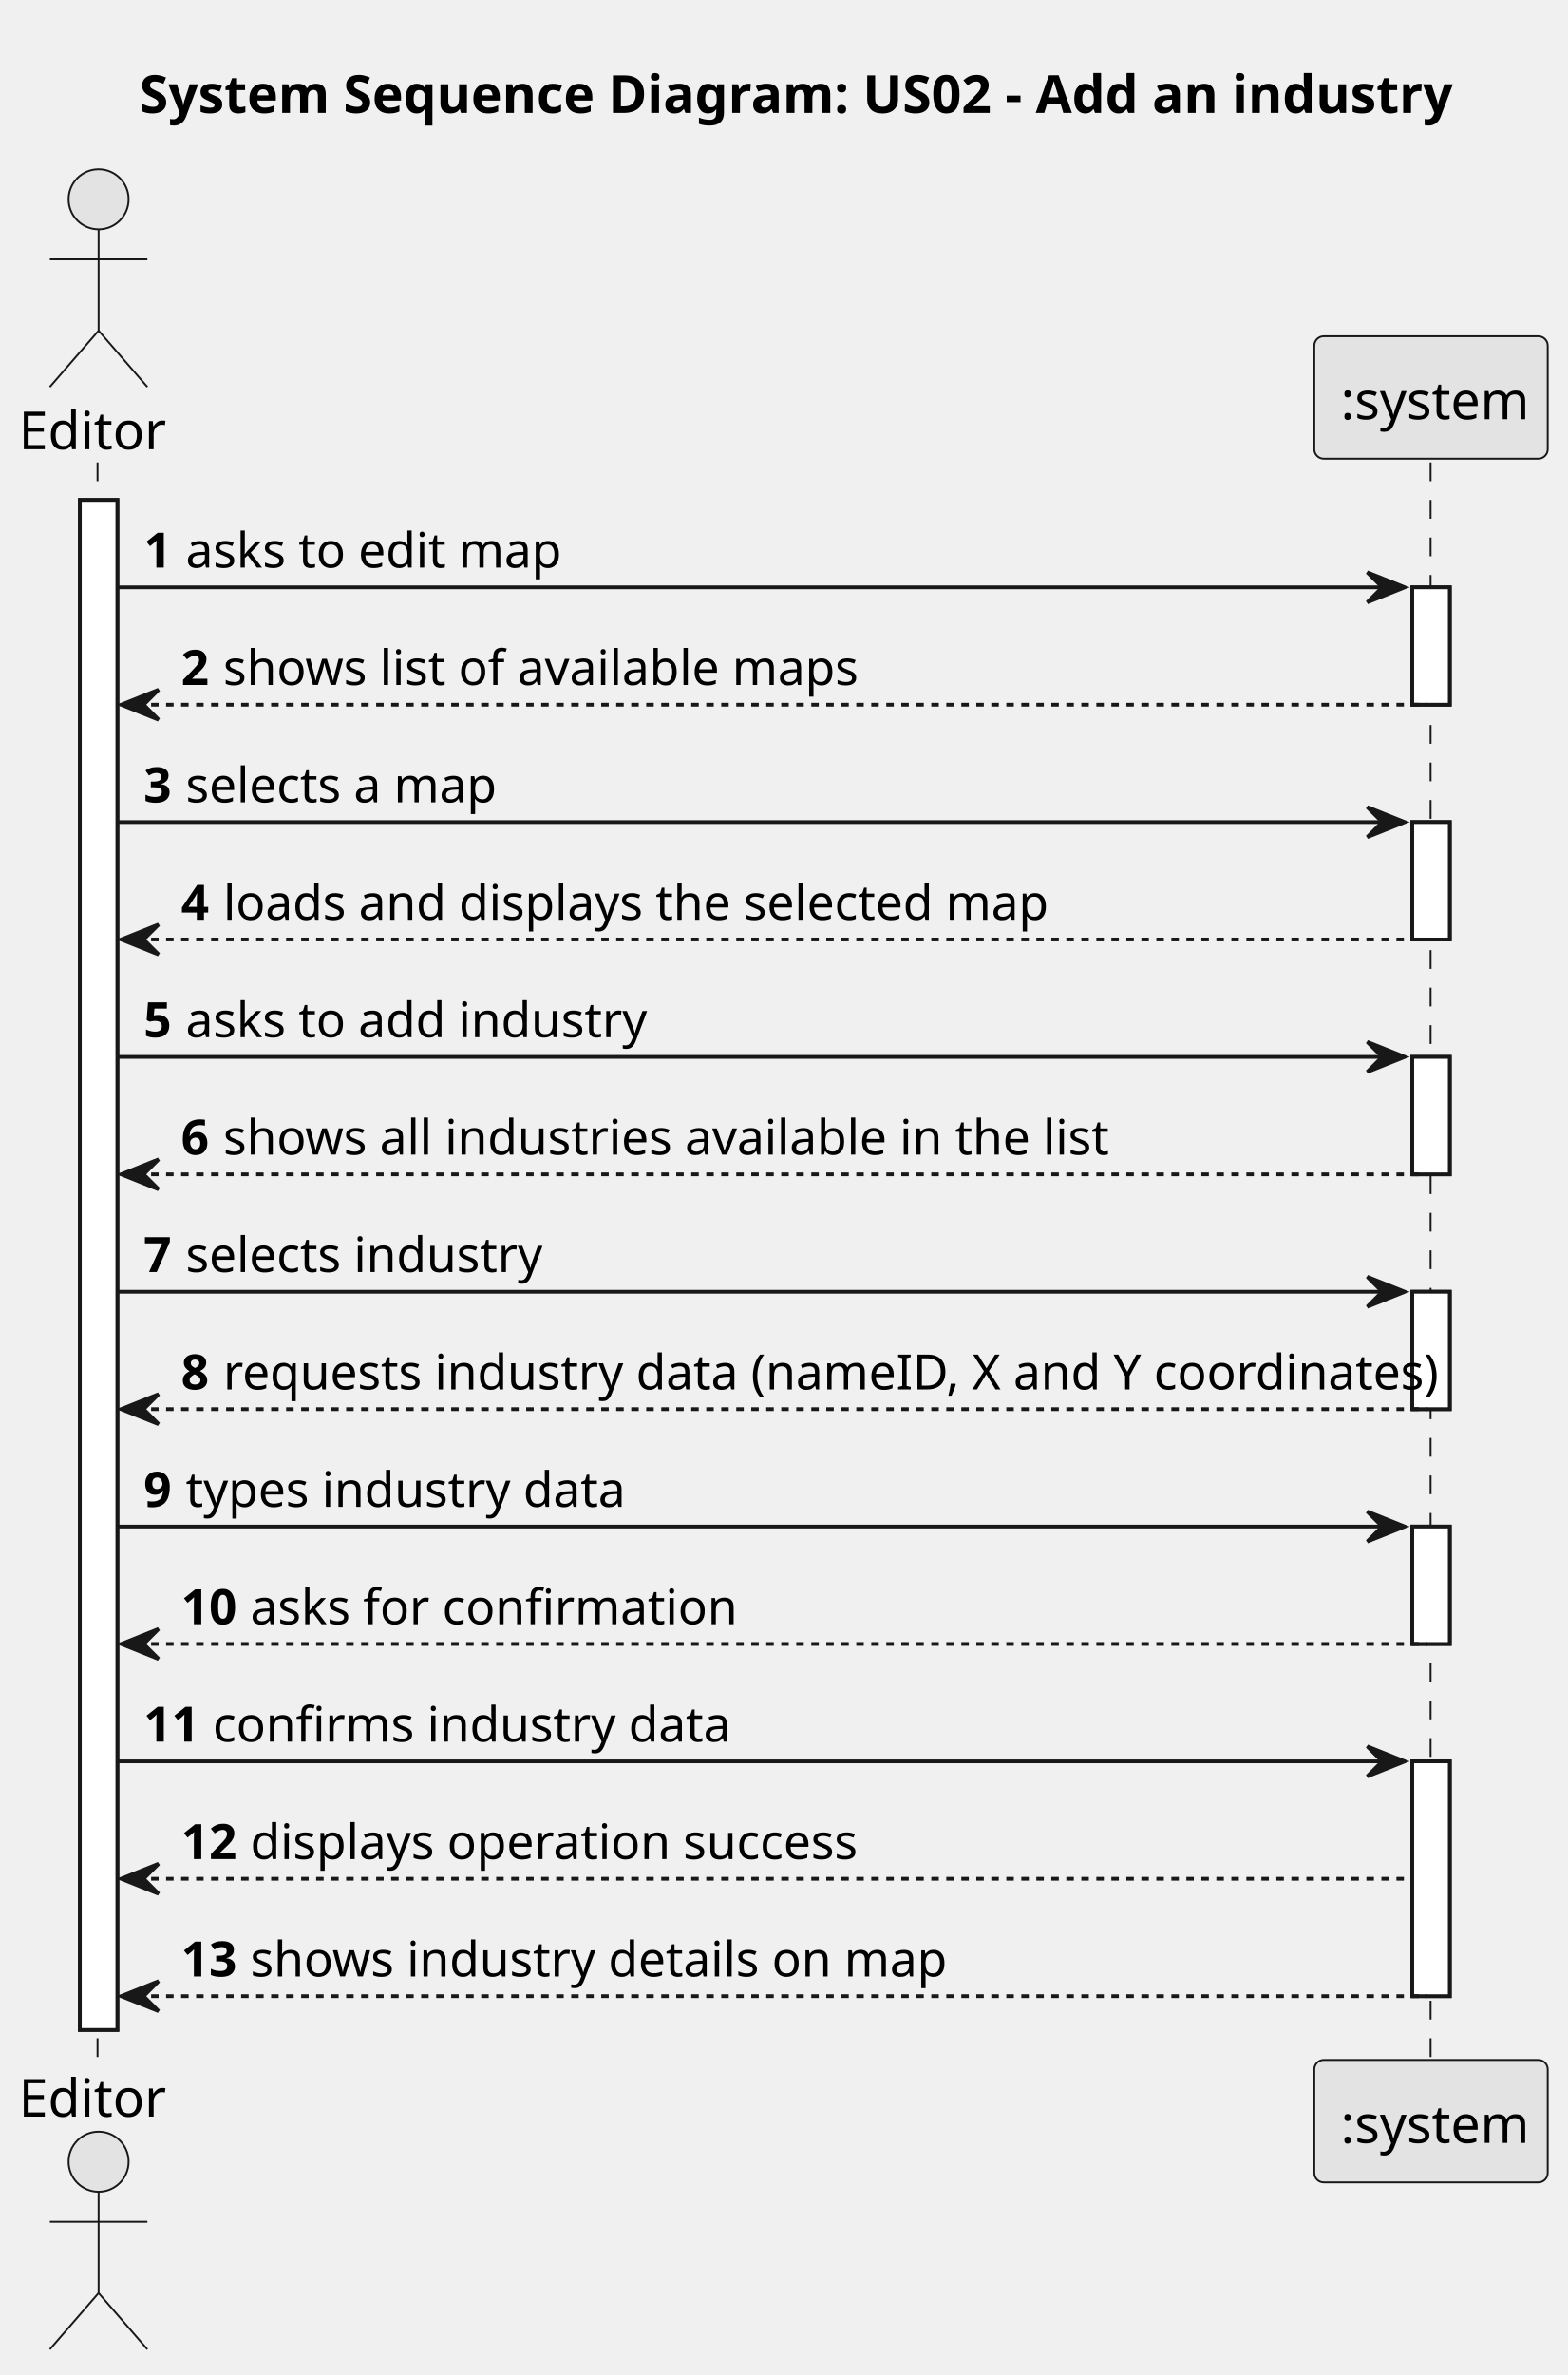
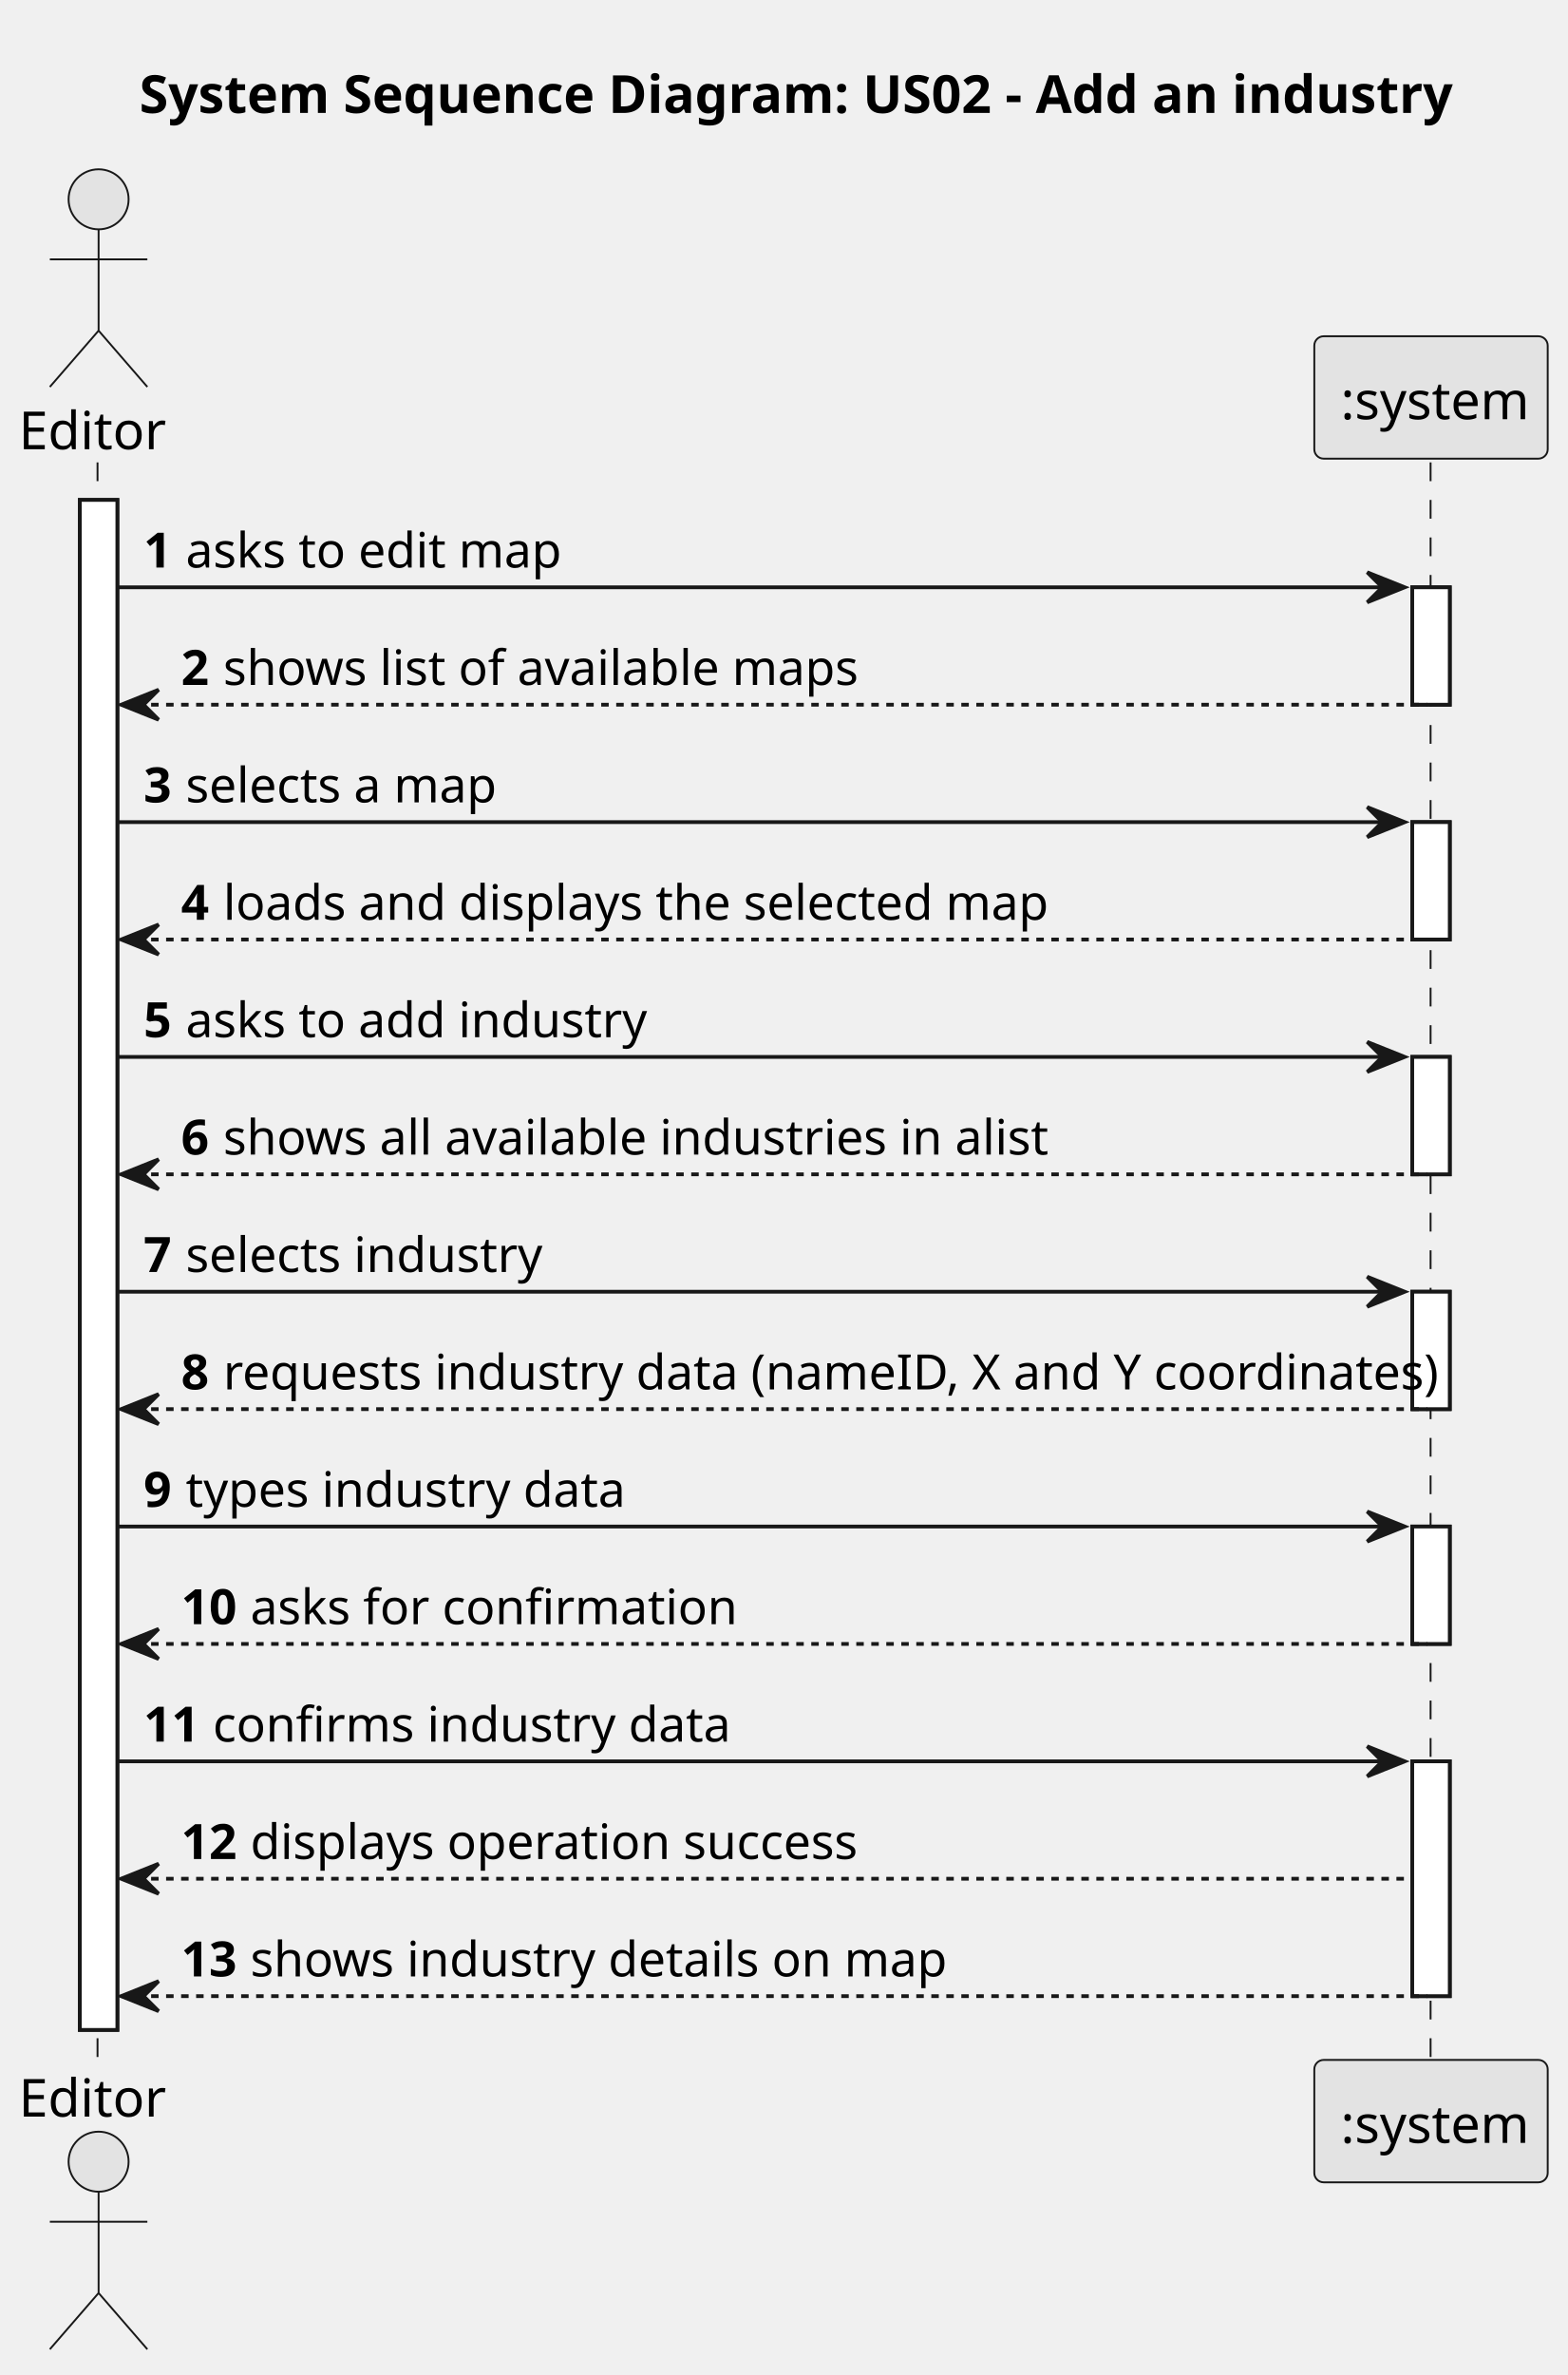
<svg xmlns="http://www.w3.org/2000/svg" contentStyleType="text/css" height="633px" preserveAspectRatio="none" style="width:418px;height:633px;background:#FFFFFF;" version="1.1" viewBox="0 0 418 633" width="418px" zoomAndPan="magnify">
  <defs />
  <g>
    <text fill="#000000" font-family="sans-serif" font-size="14" font-weight="bold" lengthAdjust="spacing" textLength="342.316" x="37.154" y="30.107">System Sequence Diagram: US02 - Add an industry</text>
    <rect fill="#FFFFFF" height="407.783" style="stroke:#181818;stroke-width:1.0;" width="10" x="21.286" y="133.242" />
    <rect fill="#FFFFFF" height="31.291" style="stroke:#181818;stroke-width:1.0;" width="10" x="376.51" y="156.533" />
    <rect fill="#FFFFFF" height="31.291" style="stroke:#181818;stroke-width:1.0;" width="10" x="376.51" y="219.115" />
    <rect fill="#FFFFFF" height="31.291" style="stroke:#181818;stroke-width:1.0;" width="10" x="376.51" y="281.697" />
    <rect fill="#FFFFFF" height="31.291" style="stroke:#181818;stroke-width:1.0;" width="10" x="376.51" y="344.279" />
    <rect fill="#FFFFFF" height="31.291" style="stroke:#181818;stroke-width:1.0;" width="10" x="376.51" y="406.861" />
    <rect fill="#FFFFFF" height="62.582" style="stroke:#181818;stroke-width:1.0;" width="10" x="376.51" y="469.443" />
    <line style="stroke:#181818;stroke-width:0.5;stroke-dasharray:5.0,5.0;" x1="26" x2="26" y1="123.242" y2="550.025" />
    <line style="stroke:#181818;stroke-width:0.5;stroke-dasharray:5.0,5.0;" x1="381.397" x2="381.397" y1="123.242" y2="550.025" />
    <text fill="#000000" font-family="sans-serif" font-size="14" lengthAdjust="spacing" textLength="36.572" x="5" y="119.728">Editor</text>
    <ellipse cx="26.286" cy="53.121" fill="#E3E3E3" rx="8" ry="8" style="stroke:#181818;stroke-width:0.5;" />
    <path d="M26.286,61.121 L26.286,88.121 M13.286,69.121 L39.286,69.121 M26.286,88.121 L13.286,103.121 M26.286,88.121 L39.286,103.121 " fill="none" style="stroke:#181818;stroke-width:0.5;" />
    <text fill="#000000" font-family="sans-serif" font-size="14" lengthAdjust="spacing" textLength="36.572" x="5" y="564.133">Editor</text>
    <ellipse cx="26.286" cy="576.146" fill="#E3E3E3" rx="8" ry="8" style="stroke:#181818;stroke-width:0.5;" />
    <path d="M26.286,584.146 L26.286,611.146 M13.286,592.146 L39.286,592.146 M26.286,611.146 L13.286,626.146 M26.286,611.146 L39.286,626.146 " fill="none" style="stroke:#181818;stroke-width:0.5;" />
    <rect fill="#E3E3E3" height="32.621" rx="2.5" ry="2.5" style="stroke:#181818;stroke-width:0.5;" width="62.227" x="350.397" y="89.621" />
    <text fill="#000000" font-family="sans-serif" font-size="14" lengthAdjust="spacing" textLength="48.227" x="357.397" y="111.728">:system</text>
    <rect fill="#E3E3E3" height="32.621" rx="2.5" ry="2.5" style="stroke:#181818;stroke-width:0.5;" width="62.227" x="350.397" y="549.025" />
    <text fill="#000000" font-family="sans-serif" font-size="14" lengthAdjust="spacing" textLength="48.227" x="357.397" y="571.133">:system</text>
    <rect fill="#FFFFFF" height="407.783" style="stroke:#181818;stroke-width:1.0;" width="10" x="21.286" y="133.242" />
    <rect fill="#FFFFFF" height="31.291" style="stroke:#181818;stroke-width:1.0;" width="10" x="376.51" y="156.533" />
    <rect fill="#FFFFFF" height="31.291" style="stroke:#181818;stroke-width:1.0;" width="10" x="376.51" y="219.115" />
    <rect fill="#FFFFFF" height="31.291" style="stroke:#181818;stroke-width:1.0;" width="10" x="376.51" y="281.697" />
    <rect fill="#FFFFFF" height="31.291" style="stroke:#181818;stroke-width:1.0;" width="10" x="376.51" y="344.279" />
    <rect fill="#FFFFFF" height="31.291" style="stroke:#181818;stroke-width:1.0;" width="10" x="376.51" y="406.861" />
    <rect fill="#FFFFFF" height="62.582" style="stroke:#181818;stroke-width:1.0;" width="10" x="376.51" y="469.443" />
    <polygon fill="#181818" points="364.51,152.533,374.51,156.533,364.51,160.533,368.51,156.533" style="stroke:#181818;stroke-width:1.0;" />
    <line style="stroke:#181818;stroke-width:1.0;" x1="31.286" x2="370.51" y1="156.533" y2="156.533" />
    <text fill="#000000" font-family="sans-serif" font-size="13" font-weight="bold" lengthAdjust="spacing" textLength="7.23" x="38.286" y="151.27">1</text>
    <text fill="#000000" font-family="sans-serif" font-size="13" lengthAdjust="spacing" textLength="94.656" x="49.516" y="151.27">asks to edit map</text>
    <polygon fill="#181818" points="42.286,183.824,32.286,187.824,42.286,191.824,38.286,187.824" style="stroke:#181818;stroke-width:1.0;" />
    <line style="stroke:#181818;stroke-width:1.0;stroke-dasharray:2.0,2.0;" x1="36.286" x2="380.51" y1="187.824" y2="187.824" />
    <text fill="#000000" font-family="sans-serif" font-size="13" font-weight="bold" lengthAdjust="spacing" textLength="7.23" x="48.286" y="182.561">2</text>
    <text fill="#000000" font-family="sans-serif" font-size="13" lengthAdjust="spacing" textLength="161.129" x="59.516" y="182.561">shows list of available maps</text>
    <polygon fill="#181818" points="364.51,215.115,374.51,219.115,364.51,223.115,368.51,219.115" style="stroke:#181818;stroke-width:1.0;" />
    <line style="stroke:#181818;stroke-width:1.0;" x1="31.286" x2="370.51" y1="219.115" y2="219.115" />
    <text fill="#000000" font-family="sans-serif" font-size="13" font-weight="bold" lengthAdjust="spacing" textLength="7.23" x="38.286" y="213.852">3</text>
    <text fill="#000000" font-family="sans-serif" font-size="13" lengthAdjust="spacing" textLength="80.203" x="49.516" y="213.852">selects a map</text>
    <polygon fill="#181818" points="42.286,246.406,32.286,250.406,42.286,254.406,38.286,250.406" style="stroke:#181818;stroke-width:1.0;" />
    <line style="stroke:#181818;stroke-width:1.0;stroke-dasharray:2.0,2.0;" x1="36.286" x2="380.51" y1="250.406" y2="250.406" />
    <text fill="#000000" font-family="sans-serif" font-size="13" font-weight="bold" lengthAdjust="spacing" textLength="7.23" x="48.286" y="245.144">4</text>
    <text fill="#000000" font-family="sans-serif" font-size="13" lengthAdjust="spacing" textLength="209.574" x="59.516" y="245.144">loads and displays the selected map</text>
    <polygon fill="#181818" points="364.51,277.697,374.51,281.697,364.51,285.697,368.51,281.697" style="stroke:#181818;stroke-width:1.0;" />
    <line style="stroke:#181818;stroke-width:1.0;" x1="31.286" x2="370.51" y1="281.697" y2="281.697" />
    <text fill="#000000" font-family="sans-serif" font-size="13" font-weight="bold" lengthAdjust="spacing" textLength="7.23" x="38.286" y="276.435">5</text>
    <text fill="#000000" font-family="sans-serif" font-size="13" lengthAdjust="spacing" textLength="115.616" x="49.516" y="276.435">asks to add industry</text>
    <polygon fill="#181818" points="42.286,308.988,32.286,312.988,42.286,316.988,38.286,312.988" style="stroke:#181818;stroke-width:1.0;" />
    <line style="stroke:#181818;stroke-width:1.0;stroke-dasharray:2.0,2.0;" x1="36.286" x2="380.51" y1="312.988" y2="312.988" />
    <text fill="#000000" font-family="sans-serif" font-size="13" font-weight="bold" lengthAdjust="spacing" textLength="7.23" x="48.286" y="307.726">6</text>
-     <text fill="#000000" font-family="sans-serif" font-size="13" lengthAdjust="spacing" textLength="222.555" x="59.516" y="307.726">shows all industries available in the list</text>
+     <text fill="#000000" font-family="sans-serif" font-size="13" lengthAdjust="spacing" textLength="208.102" x="59.516" y="307.726">shows all available industries in alist</text>
    <polygon fill="#181818" points="364.51,340.279,374.51,344.279,364.51,348.279,368.51,344.279" style="stroke:#181818;stroke-width:1.0;" />
    <line style="stroke:#181818;stroke-width:1.0;" x1="31.286" x2="370.51" y1="344.279" y2="344.279" />
    <text fill="#000000" font-family="sans-serif" font-size="13" font-weight="bold" lengthAdjust="spacing" textLength="7.23" x="38.286" y="339.017">7</text>
    <text fill="#000000" font-family="sans-serif" font-size="13" lengthAdjust="spacing" textLength="89.591" x="49.516" y="339.017">selects industry</text>
    <polygon fill="#181818" points="42.286,371.57,32.286,375.57,42.286,379.57,38.286,375.57" style="stroke:#181818;stroke-width:1.0;" />
    <line style="stroke:#181818;stroke-width:1.0;stroke-dasharray:2.0,2.0;" x1="36.286" x2="380.51" y1="375.57" y2="375.57" />
    <text fill="#000000" font-family="sans-serif" font-size="13" font-weight="bold" lengthAdjust="spacing" textLength="7.23" x="48.286" y="370.308">8</text>
    <text fill="#000000" font-family="sans-serif" font-size="13" lengthAdjust="spacing" textLength="309.994" x="59.516" y="370.308">requests industry data (nameID, X and Y coordinates)</text>
    <polygon fill="#181818" points="364.51,402.861,374.51,406.861,364.51,410.861,368.51,406.861" style="stroke:#181818;stroke-width:1.0;" />
    <line style="stroke:#181818;stroke-width:1.0;" x1="31.286" x2="370.51" y1="406.861" y2="406.861" />
    <text fill="#000000" font-family="sans-serif" font-size="13" font-weight="bold" lengthAdjust="spacing" textLength="7.23" x="38.286" y="401.599">9</text>
    <text fill="#000000" font-family="sans-serif" font-size="13" lengthAdjust="spacing" textLength="109.116" x="49.516" y="401.599">types industry data</text>
    <polygon fill="#181818" points="42.286,434.152,32.286,438.152,42.286,442.152,38.286,438.152" style="stroke:#181818;stroke-width:1.0;" />
    <line style="stroke:#181818;stroke-width:1.0;stroke-dasharray:2.0,2.0;" x1="36.286" x2="380.51" y1="438.152" y2="438.152" />
    <text fill="#000000" font-family="sans-serif" font-size="13" font-weight="bold" lengthAdjust="spacing" textLength="14.46" x="48.286" y="432.89">10</text>
    <text fill="#000000" font-family="sans-serif" font-size="13" lengthAdjust="spacing" textLength="119.933" x="66.746" y="432.89">asks for confirmation</text>
    <polygon fill="#181818" points="364.51,465.443,374.51,469.443,364.51,473.443,368.51,469.443" style="stroke:#181818;stroke-width:1.0;" />
    <line style="stroke:#181818;stroke-width:1.0;" x1="31.286" x2="370.51" y1="469.443" y2="469.443" />
    <text fill="#000000" font-family="sans-serif" font-size="13" font-weight="bold" lengthAdjust="spacing" textLength="14.46" x="38.286" y="464.181">11</text>
    <text fill="#000000" font-family="sans-serif" font-size="13" lengthAdjust="spacing" textLength="127.163" x="56.746" y="464.181">confirms industry data</text>
    <polygon fill="#181818" points="42.286,496.734,32.286,500.734,42.286,504.734,38.286,500.734" style="stroke:#181818;stroke-width:1.0;" />
    <line style="stroke:#181818;stroke-width:1.0;stroke-dasharray:2.0,2.0;" x1="36.286" x2="375.51" y1="500.734" y2="500.734" />
    <text fill="#000000" font-family="sans-serif" font-size="13" font-weight="bold" lengthAdjust="spacing" textLength="14.46" x="48.286" y="495.472">12</text>
    <text fill="#000000" font-family="sans-serif" font-size="13" lengthAdjust="spacing" textLength="155.359" x="66.746" y="495.472">displays operation success</text>
    <polygon fill="#181818" points="42.286,528.025,32.286,532.025,42.286,536.025,38.286,532.025" style="stroke:#181818;stroke-width:1.0;" />
    <line style="stroke:#181818;stroke-width:1.0;stroke-dasharray:2.0,2.0;" x1="36.286" x2="380.51" y1="532.025" y2="532.025" />
    <text fill="#000000" font-family="sans-serif" font-size="13" font-weight="bold" lengthAdjust="spacing" textLength="14.46" x="48.286" y="526.763">13</text>
    <text fill="#000000" font-family="sans-serif" font-size="13" lengthAdjust="spacing" textLength="174.142" x="66.746" y="526.763">shows industry details on map</text>
  </g>
</svg>
